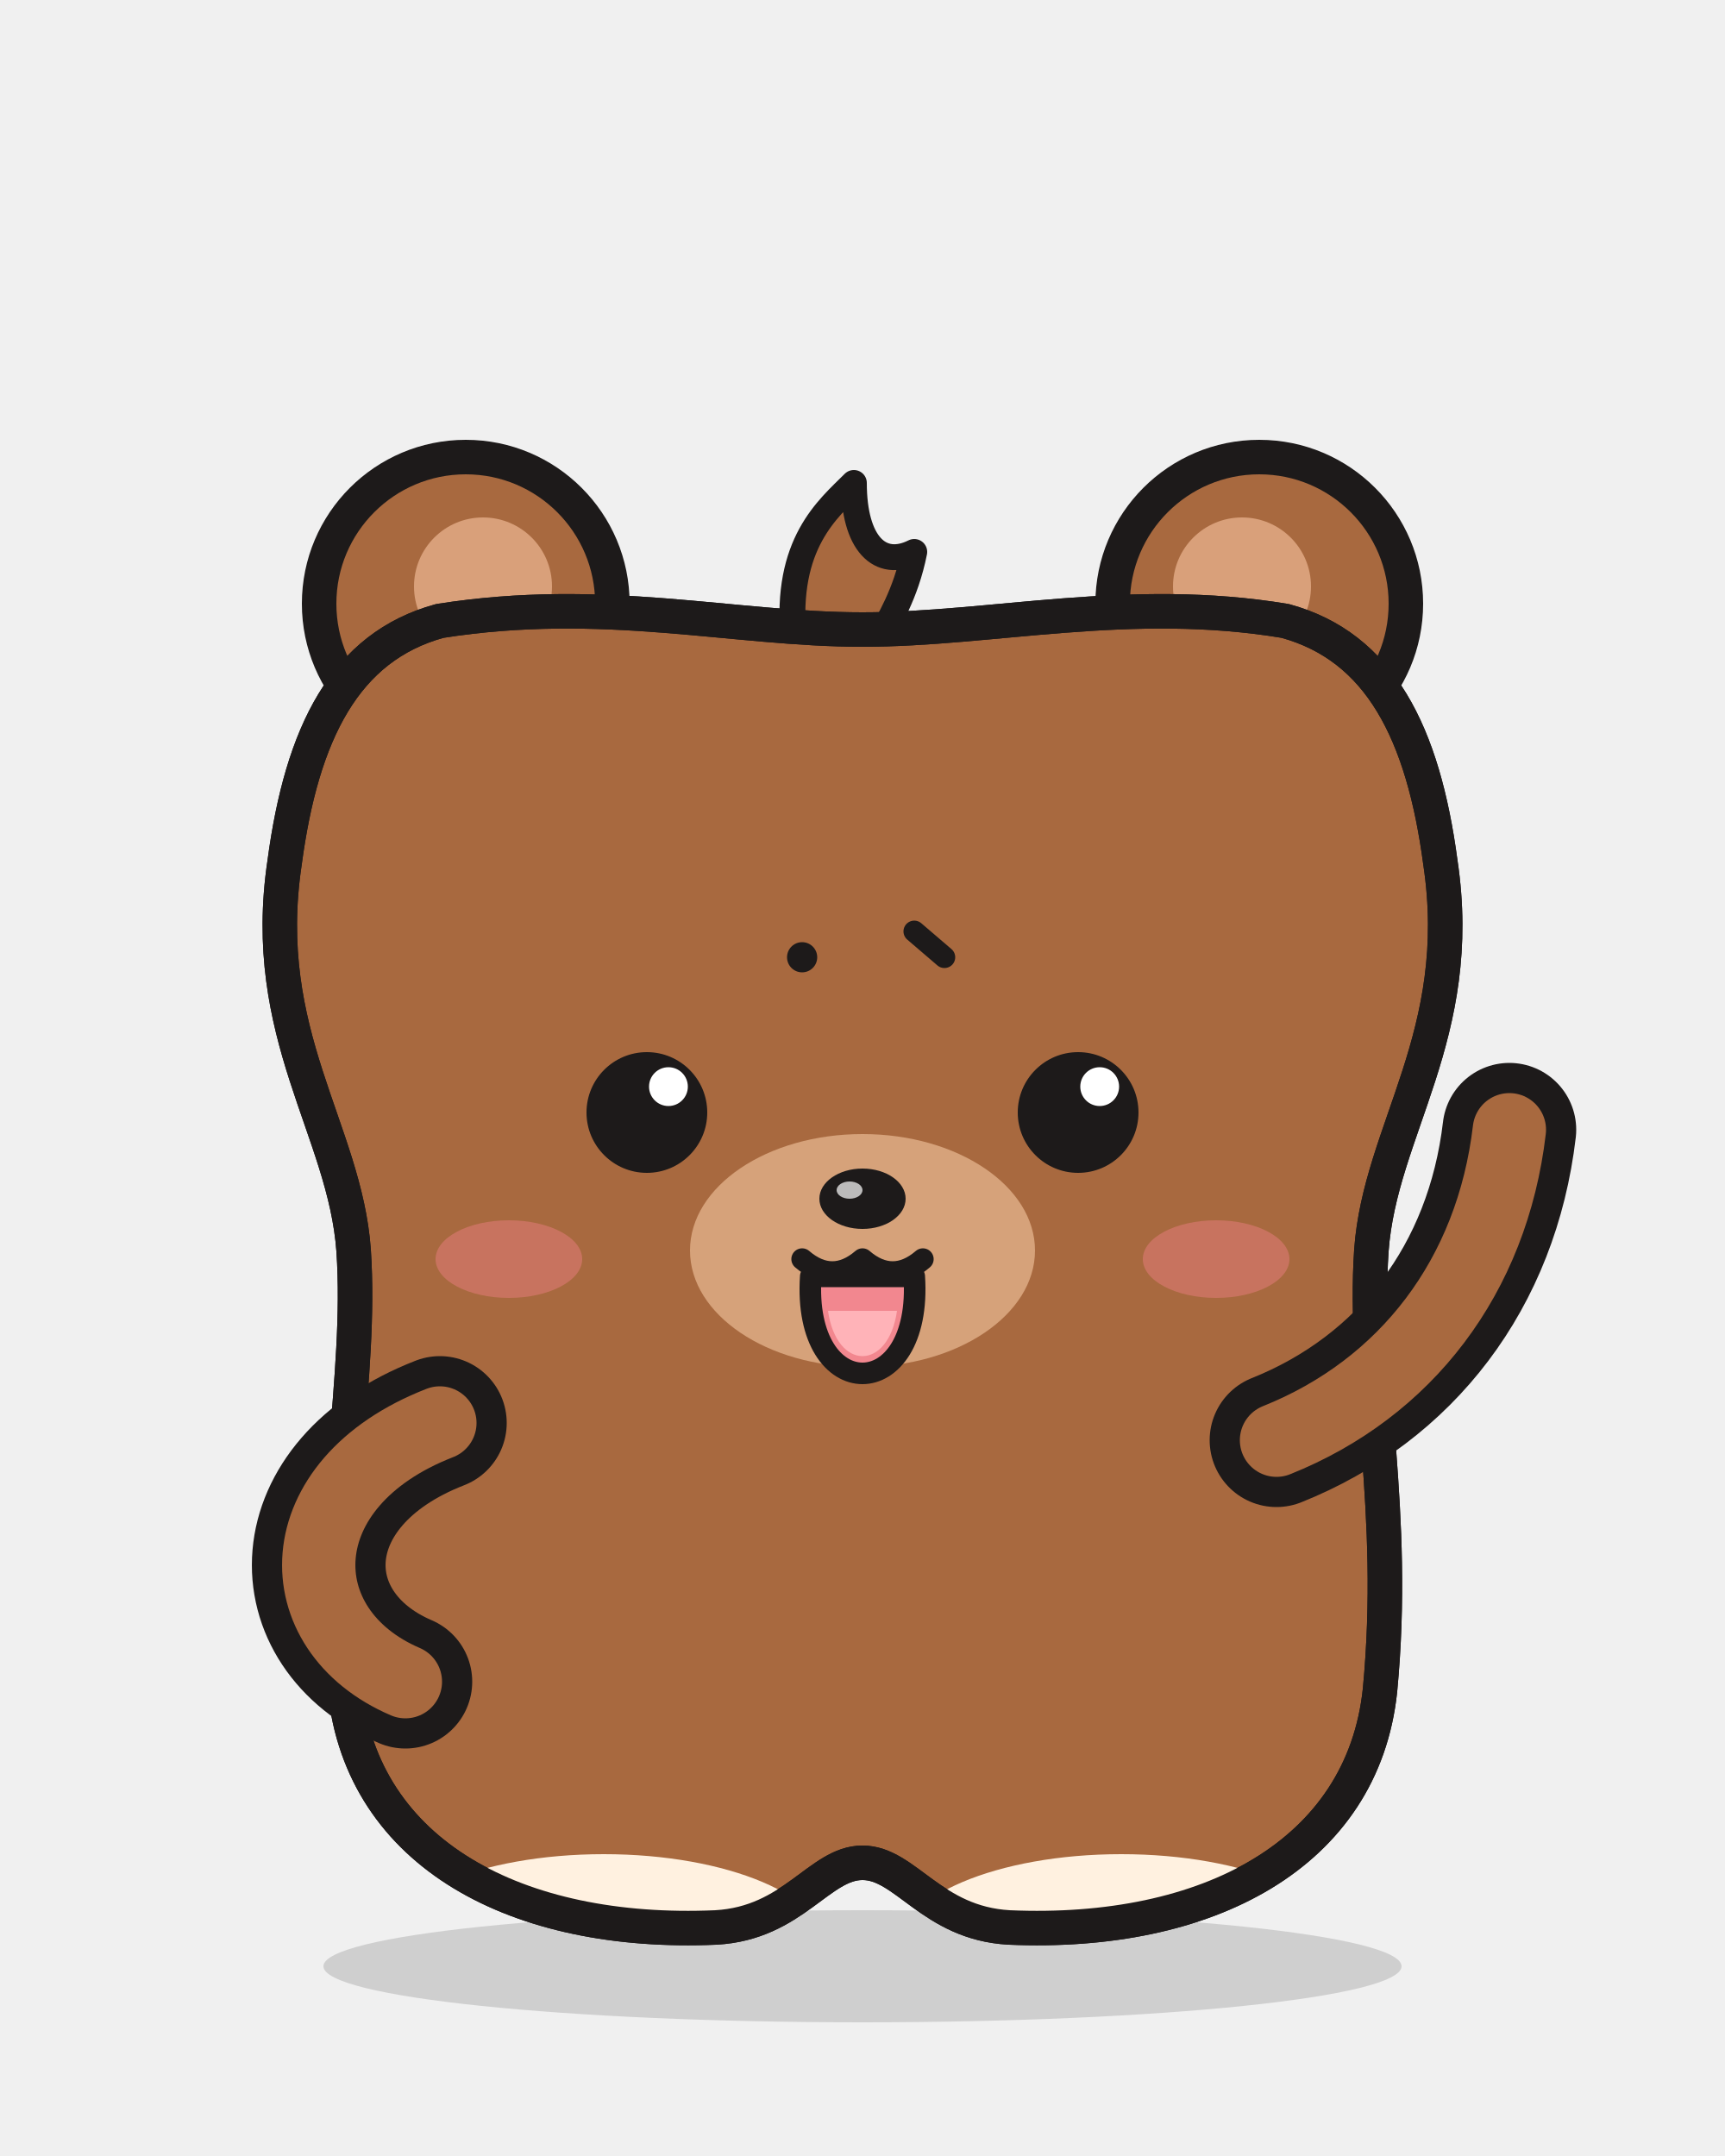
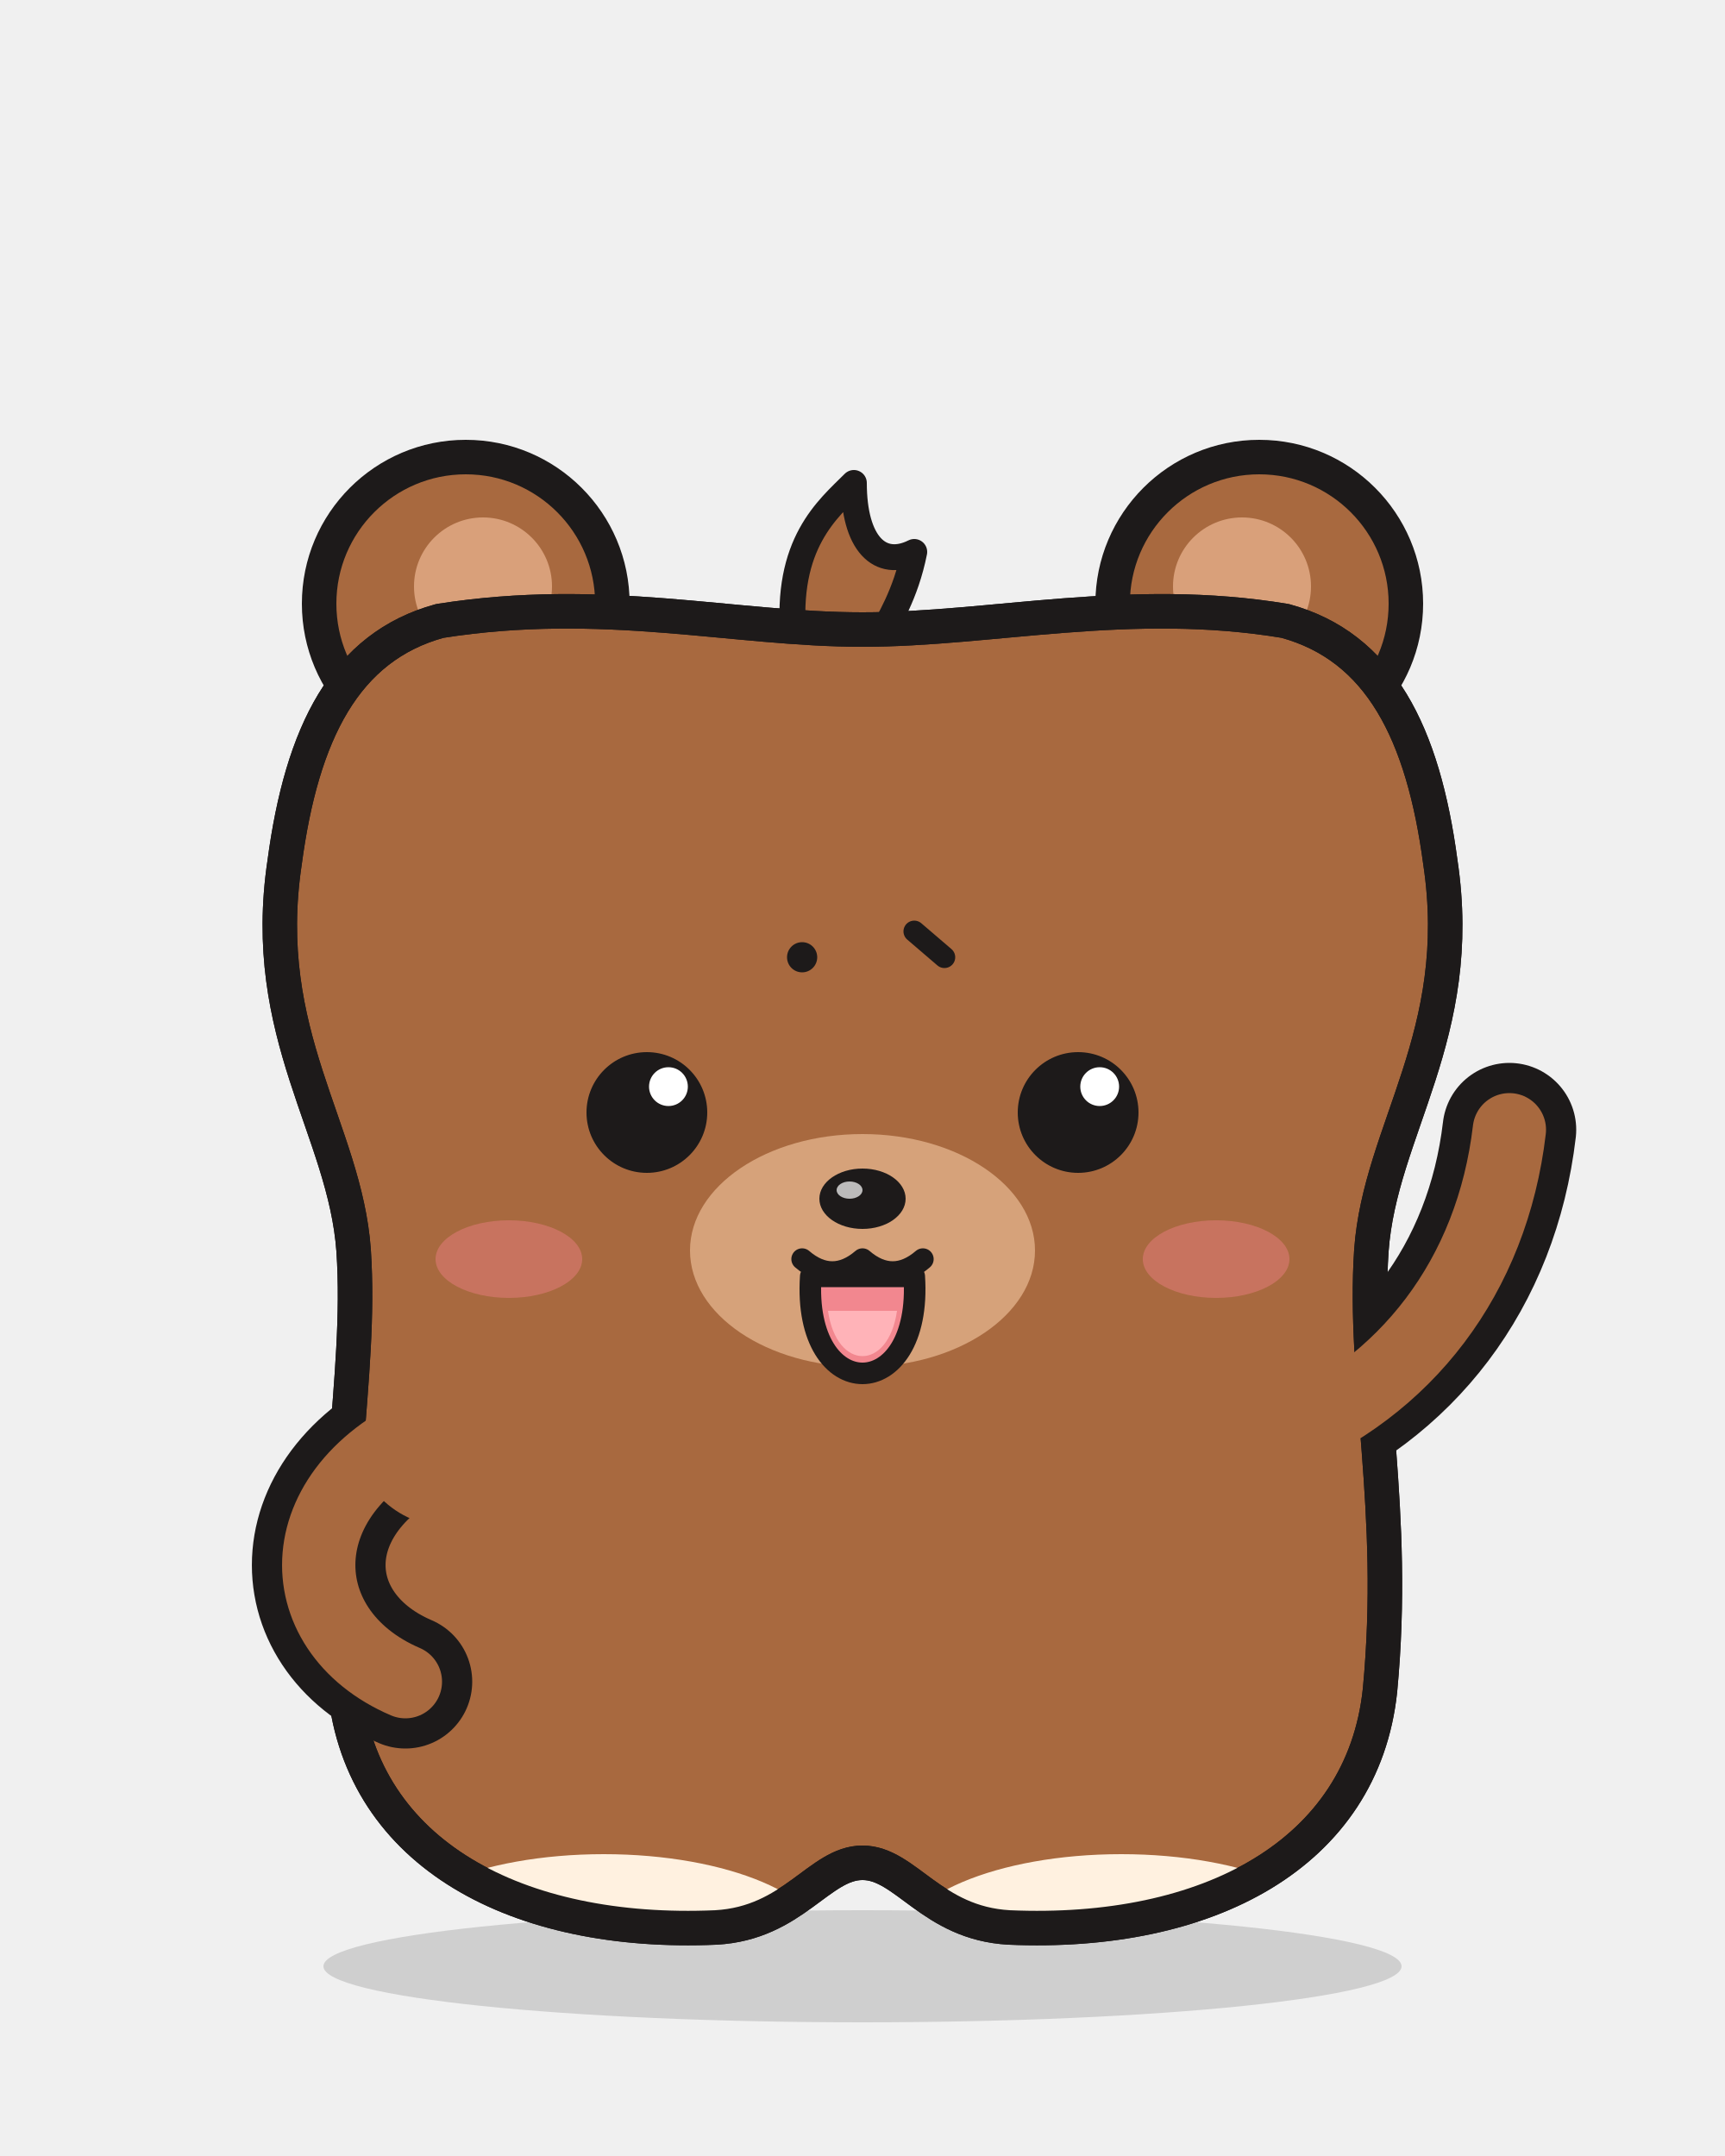
<svg xmlns="http://www.w3.org/2000/svg" viewBox="0 0 400 500" width="400" height="500" data-character="cocoa">
  <defs>
    <clipPath id="cocoa-clip">
      <path d="M200,432 C190,432 184,446 166,447 C120,449 84,430 80,392 C76,350 84,320 82,290 C80,262 60,240 66,200 C70,170 80,150 102,144 C140,138 170,146 200,146 C230,146 262,138 298,144 C320,150 330,170 334,200 C340,240 320,262 318,290 C316,320 324,350 320,392 C316,430 280,449 234,447 C216,446 210,432 200,432 Z" />
    </clipPath>
+     <mask id="cocoa-arm-left-m" maskUnits="userSpaceOnUse" x="0" y="0" width="400" height="500">
+       <rect width="400" height="500" fill="#fff" />
+       <circle cx="104" cy="332" r="22" fill="#000" clip-path="url(#cocoa-clip)" />
+     </mask>
+     <mask id="cocoa-arm-right-m" maskUnits="userSpaceOnUse" x="0" y="0" width="400" height="500">
+       <rect width="400" height="500" fill="#fff" />
+       <circle cx="296" cy="332" r="40" fill="#000" clip-path="url(#cocoa-clip)" />
+     </mask>
  </defs>
  <g id="shadow" class="L-shadow">
    <ellipse cx="200" cy="456" rx="125" ry="13" fill="#000" opacity=".14" />
  </g>
  <g id="ear-left" class="L-ear-left" data-pivot="112 160">
    <circle cx="108" cy="140" r="34" fill="#a8693f" stroke="#1d1a1a" stroke-width="8" stroke-linejoin="round" stroke-linecap="round" />
    <circle cx="112" cy="136" r="16" fill="#d9a07a" />
  </g>
  <g id="ear-right" class="L-ear-right" data-pivot="288 160">
    <circle cx="292" cy="140" r="34" fill="#a8693f" stroke="#1d1a1a" stroke-width="8" stroke-linejoin="round" stroke-linecap="round" />
    <circle cx="288" cy="136" r="16" fill="#d9a07a" />
  </g>
  <g id="tuft" class="L-tuft" data-pivot="198 146">
    <path d="M184,148 C182,126 192,118 198,112 C198,126 204,132 212,128 C210,138 206,144 204,148" fill="#a8693f" stroke="#1d1a1a" stroke-width="6" stroke-linejoin="round" stroke-linecap="round" />
  </g>
  <g id="body" class="L-body" data-pivot="200 440">
    <g id="body-base" class="L-body-base">
      <path d="M200,432 C190,432 184,446 166,447 C120,449 84,430 80,392 C76,350 84,320 82,290 C80,262 60,240 66,200 C70,170 80,150 102,144 C140,138 170,146 200,146 C230,146 262,138 298,144 C320,150 330,170 334,200 C340,240 320,262 318,290 C316,320 324,350 320,392 C316,430 280,449 234,447 C216,446 210,432 200,432 Z" fill="#a8693f" stroke="#1d1a1a" stroke-width="8" stroke-linejoin="round" stroke-linecap="round" />
      <g clip-path="url(#cocoa-clip)">
        <ellipse cx="140" cy="452" rx="52" ry="22" fill="#fff1e0" />
        <ellipse cx="260" cy="452" rx="52" ry="22" fill="#fff1e0" />
      </g>
      <path d="M200,432 C190,432 184,446 166,447 C120,449 84,430 80,392 C76,350 84,320 82,290 C80,262 60,240 66,200 C70,170 80,150 102,144 C140,138 170,146 200,146 C230,146 262,138 298,144 C320,150 330,170 334,200 C340,240 320,262 318,290 C316,320 324,350 320,392 C316,430 280,449 234,447 C216,446 210,432 200,432 Z" fill="none" stroke="#1d1a1a" stroke-width="8" stroke-linejoin="round" />
    </g>
    <g id="muzzle" class="L-muzzle">
      <ellipse cx="200" cy="290" rx="40" ry="27" fill="#d6a27a" />
    </g>
    <g id="brows" class="L-brows" data-pivot="200 220">
      <circle cx="186" cy="222" r="3.5" fill="#1d1a1a" />
      <path d="M212,216 l7,6" fill="none" stroke="#1d1a1a" stroke-width="5" stroke-linecap="round" stroke-linejoin="round" />
    </g>
    <g id="eyes" class="L-eyes" data-pivot="200 258">
      <circle cx="150" cy="258" r="14" fill="#1d1a1a" />
      <circle cx="155" cy="252" r="4.5" fill="#fff" />
      <circle cx="250" cy="258" r="14" fill="#1d1a1a" />
      <circle cx="255" cy="252" r="4.5" fill="#fff" />
    </g>
    <g id="blush" class="L-blush">
      <ellipse cx="118" cy="292" rx="17" ry="9" fill="#f07f86" opacity=".45" />
      <ellipse cx="282" cy="292" rx="17" ry="9" fill="#f07f86" opacity=".45" />
    </g>
    <g id="nose" class="L-nose" data-pivot="200 278">
      <ellipse cx="200" cy="278" rx="10" ry="7" fill="#1d1a1a" />
      <ellipse cx="197" cy="276" rx="3" ry="2" fill="#fff" opacity=".7" />
    </g>
    <g id="mouth-open" class="L-mouth-open" data-pivot="200 304">
      <path d="M186,292 q7,6 14,0 q7,6 14,0" fill="none" stroke="#1d1a1a" stroke-width="5" stroke-linecap="round" stroke-linejoin="round" />
      <path d="M188,296 C186,326 214,326 212,296 Z" fill="#f2878f" stroke="#1d1a1a" stroke-width="5" stroke-linejoin="round" stroke-linecap="round" />
      <path d="M192,304 C194,318 206,318 208,304" fill="#ffb3b8" />
    </g>
    <g id="mouth-closed" class="L-mouth-closed" data-pivot="200 294" style="display:none">
      <path d="M186,292 q7,9 14,0 q7,9 14,0" fill="none" stroke="#1d1a1a" stroke-width="5" stroke-linecap="round" stroke-linejoin="round" />
    </g>
  </g>
  <g id="arm-left" class="L-arm-left" data-pivot="104 332">
-     <path d="M102,330 C66,344 66,378 94,390" fill="none" stroke="#1d1a1a" stroke-width="31" stroke-linecap="round" stroke-linejoin="round" />
+     <path d="M102,330 C66,344 66,378 94,390" mask="url(#cocoa-arm-left-m)" fill="none" stroke="#1d1a1a" stroke-width="31" stroke-linecap="round" stroke-linejoin="round" />
    <path d="M102,330 C66,344 66,378 94,390" fill="none" stroke="#a8693f" stroke-width="17" stroke-linecap="round" stroke-linejoin="round" />
  </g>
  <g id="arm-right" class="L-arm-right" data-pivot="296 332">
-     <path d="M296,334 C326,322 346,296 350,262" fill="none" stroke="#1d1a1a" stroke-width="31" stroke-linecap="round" stroke-linejoin="round" />
+     <path d="M296,334 C326,322 346,296 350,262" mask="url(#cocoa-arm-right-m)" fill="none" stroke="#1d1a1a" stroke-width="31" stroke-linecap="round" stroke-linejoin="round" />
    <path d="M296,334 C326,322 346,296 350,262" fill="none" stroke="#a8693f" stroke-width="17" stroke-linecap="round" stroke-linejoin="round" />
  </g>
</svg>
